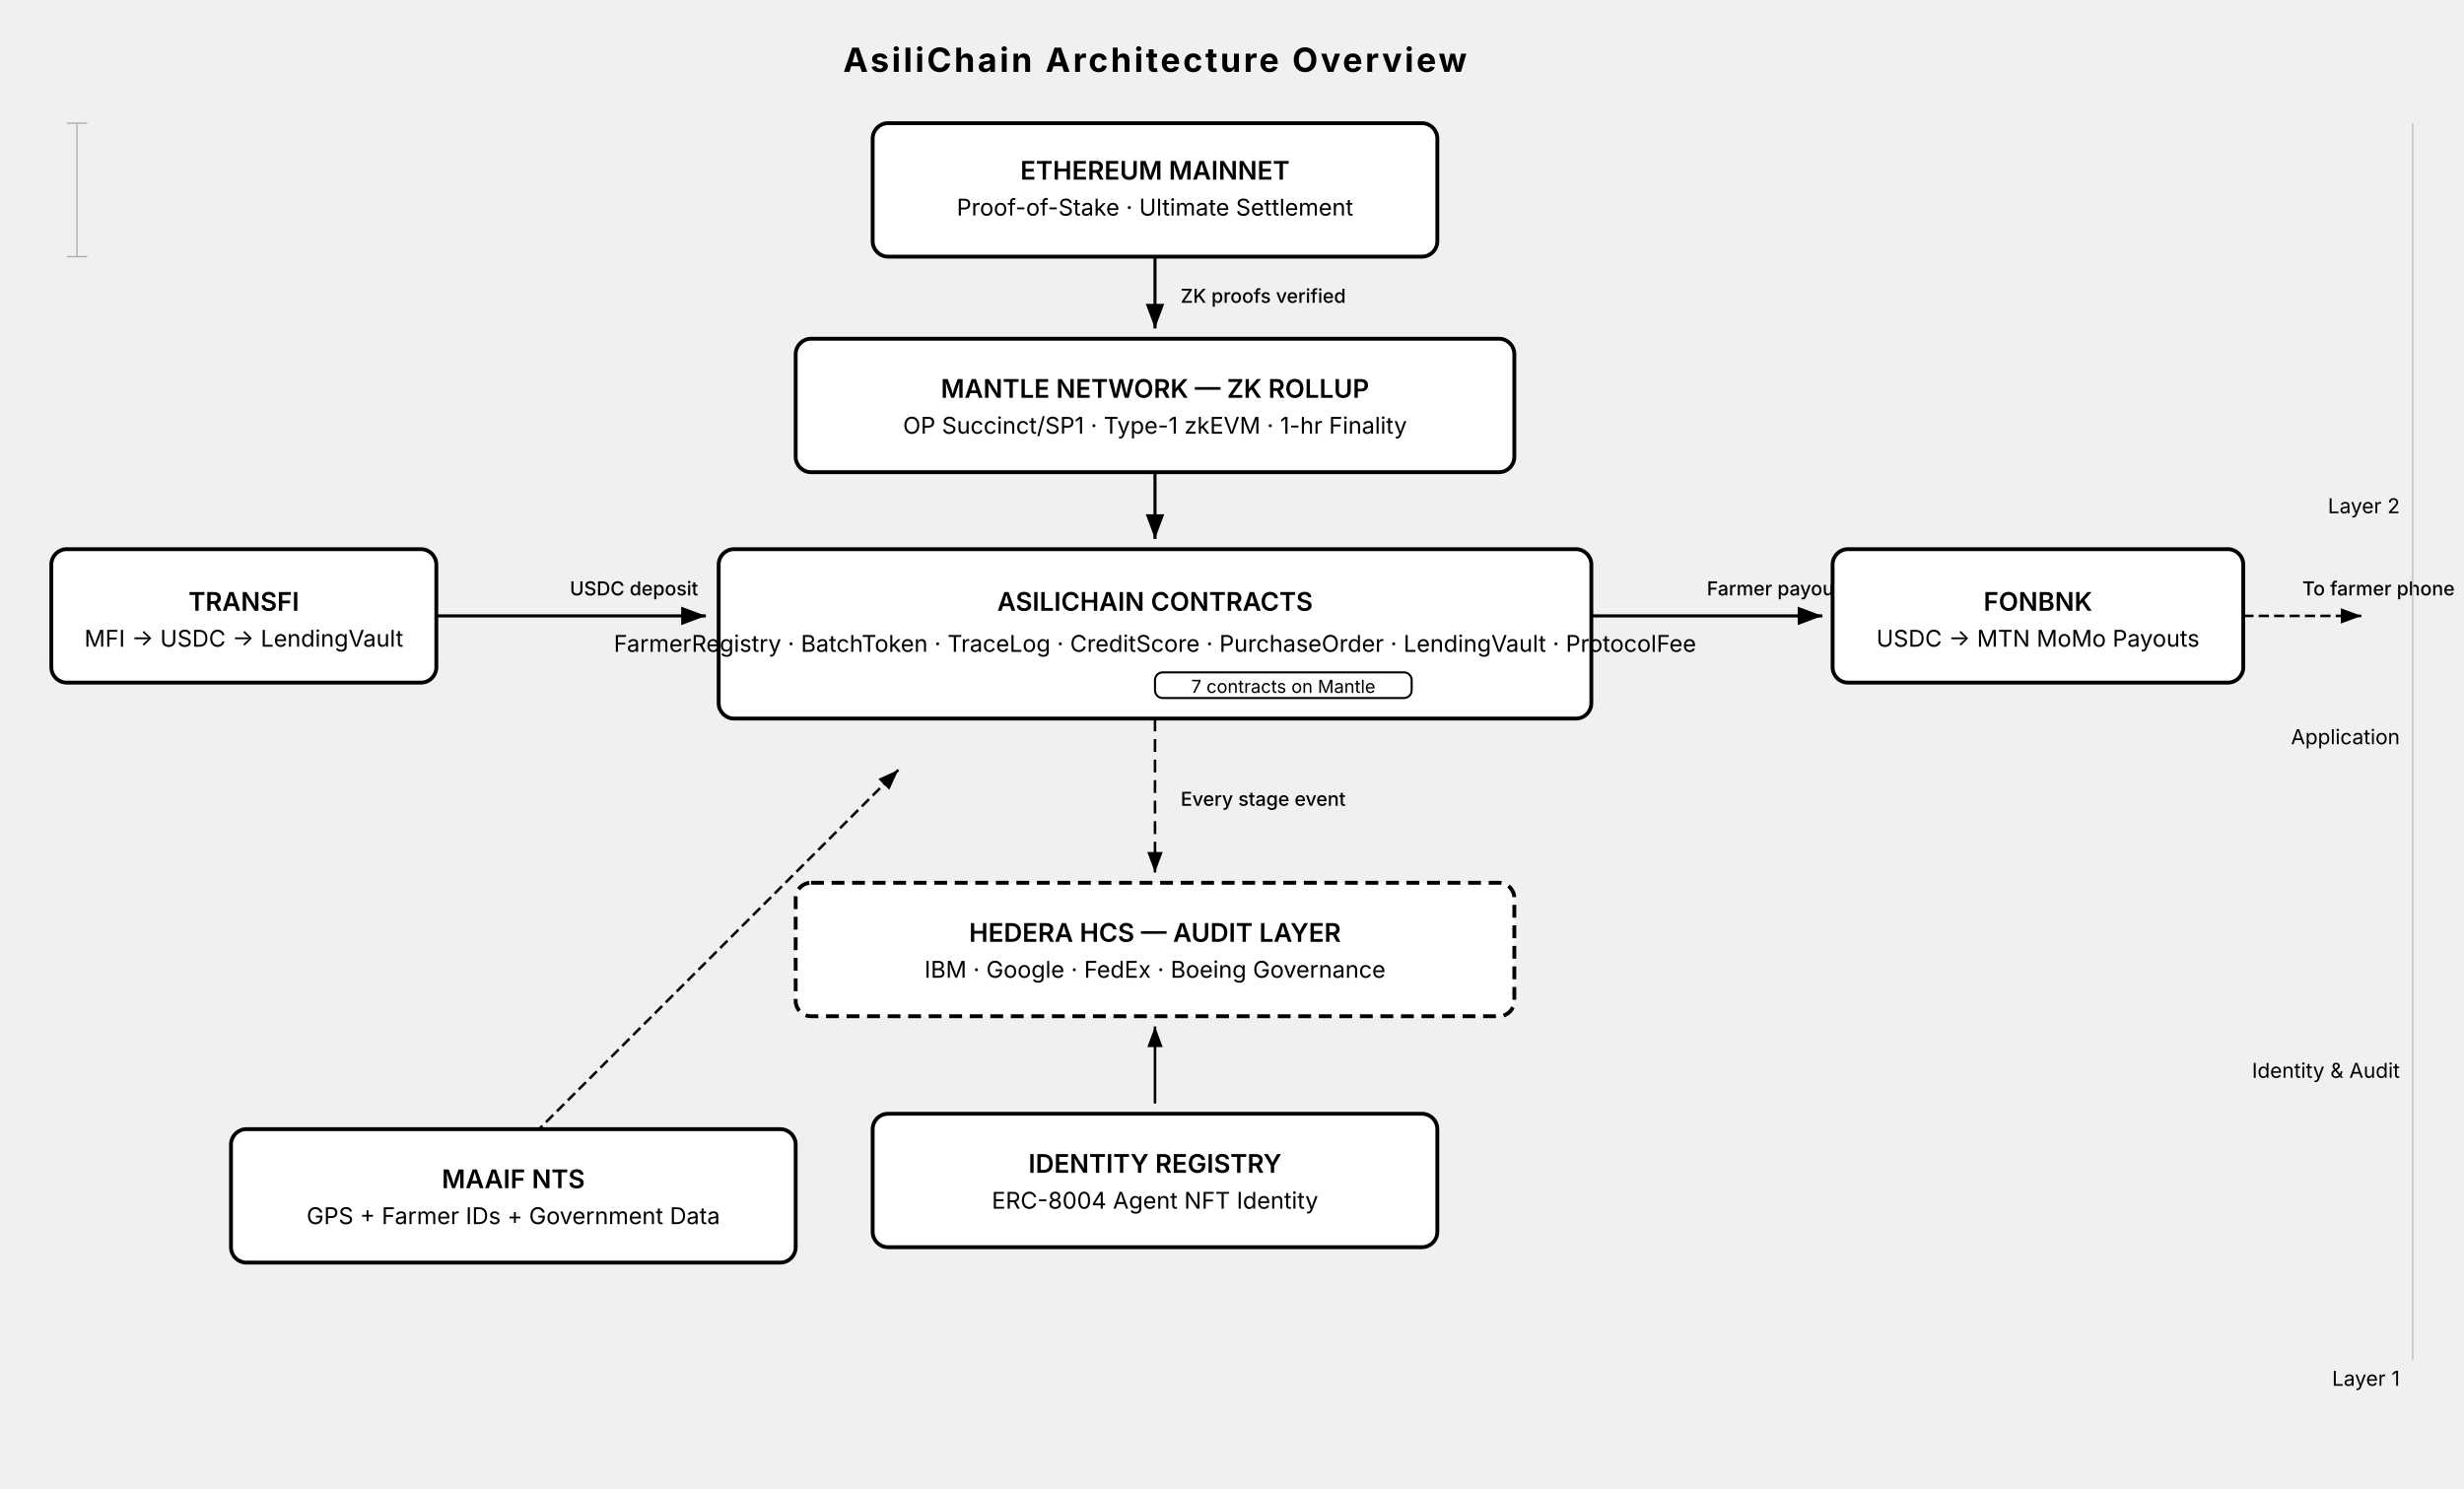
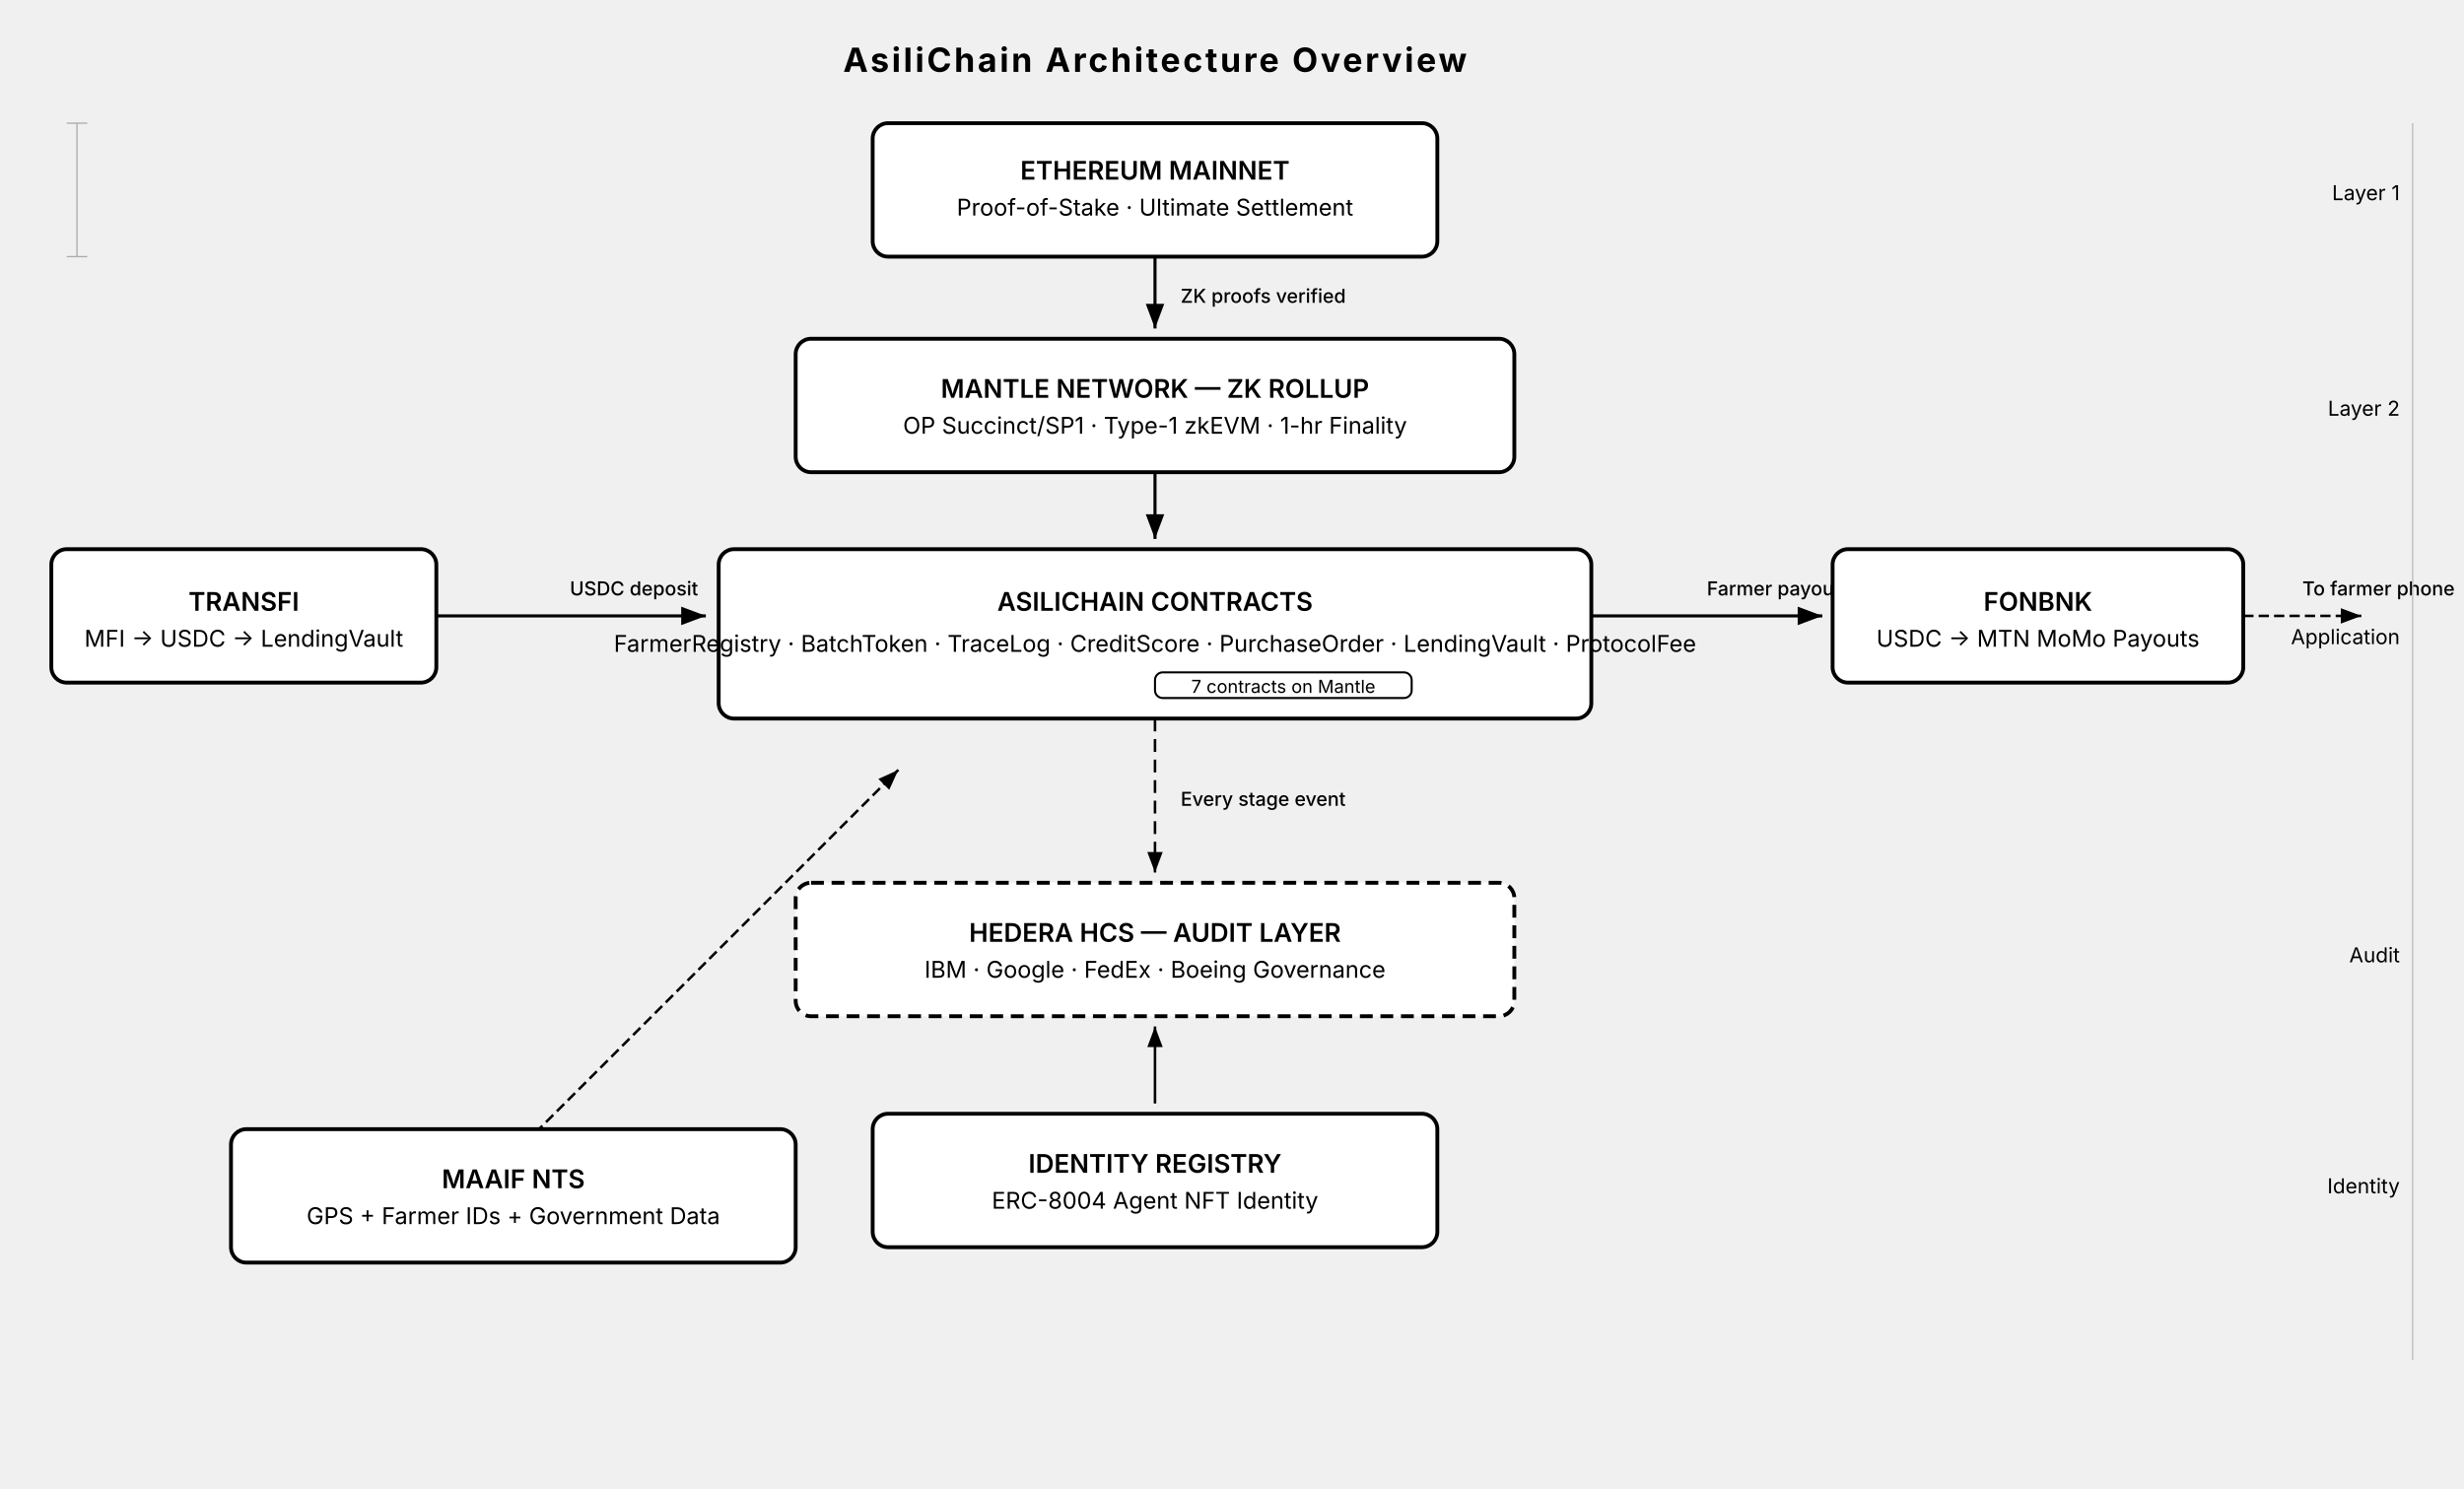
<svg xmlns="http://www.w3.org/2000/svg" viewBox="0 0 960 580" fill="none">
  <style>
    text { font-family: 'Inter', system-ui, sans-serif; fill: #000; }
    .title { font-size: 13px; font-weight: 700; letter-spacing: 0.08em; text-transform: uppercase; }
    .subtitle { font-size: 9px; }
    .label { font-size: 10px; font-weight: 600; }
    .small-label { font-size: 8px; }
    .edge-label { font-size: 7.5px; font-weight: 500; }
    .tag { font-size: 7px; }
  </style>
  <text x="450" y="28" text-anchor="middle" class="title" fill="#000">AsiliChain Architecture Overview</text>
  <rect x="340" y="48" width="220" height="52" rx="6" stroke="#000" stroke-width="1.5" fill="#fff" />
  <text x="450" y="70" text-anchor="middle" class="label" fill="#000">ETHEREUM MAINNET</text>
  <text x="450" y="84" text-anchor="middle" class="subtitle" fill="#555">Proof-of-Stake · Ultimate Settlement</text>
  <defs>
    <marker id="arrow" markerWidth="8" markerHeight="6" refX="8" refY="3" orient="auto">
      <path d="M0,0 L8,3 L0,6 Z" fill="#000" />
    </marker>
  </defs>
  <line x1="450" y1="100" x2="450" y2="128" stroke="#000" stroke-width="1.2" marker-end="url(#arrow)" />
  <text x="460" y="118" class="edge-label" fill="#444">ZK proofs verified</text>
  <rect x="310" y="132" width="280" height="52" rx="6" stroke="#000" stroke-width="1.5" fill="#fff" />
  <text x="450" y="155" text-anchor="middle" class="label" fill="#000">MANTLE NETWORK — ZK ROLLUP</text>
  <text x="450" y="169" text-anchor="middle" class="subtitle" fill="#555">OP Succinct/SP1 · Type-1 zkEVM · 1-hr Finality</text>
  <line x1="450" y1="184" x2="450" y2="210" stroke="#000" stroke-width="1.2" marker-end="url(#arrow)" />
  <rect x="280" y="214" width="340" height="66" rx="6" stroke="#000" stroke-width="1.5" fill="#fff" />
  <text x="450" y="238" text-anchor="middle" class="label" fill="#000">ASILICHAIN CONTRACTS</text>
  <text x="450" y="254" text-anchor="middle" class="subtitle" fill="#555">
    FarmerRegistry · BatchToken · TraceLog · CreditScore · PurchaseOrder · LendingVault · ProtocolFee
  </text>
  <rect x="450" y="262" width="100" height="10" rx="3" stroke="#000" stroke-width="0.8" fill="none" />
  <text x="500" y="270" text-anchor="middle" class="tag" fill="#333">7 contracts on Mantle</text>
  <line x1="620" y1="240" x2="710" y2="240" stroke="#000" stroke-width="1.2" marker-end="url(#arrow)" />
  <text x="665" y="232" class="edge-label" fill="#444">Farmer payout trigger</text>
  <rect x="714" y="214" width="160" height="52" rx="6" stroke="#000" stroke-width="1.5" fill="#fff" />
  <text x="794" y="238" text-anchor="middle" class="label" fill="#000">FONBNK</text>
  <text x="794" y="252" text-anchor="middle" class="subtitle" fill="#555">USDC → MTN MoMo Payouts</text>
  <line x1="874" y1="240" x2="920" y2="240" stroke="#000" stroke-width="1" marker-end="url(#arrow)" stroke-dasharray="4 2" />
  <text x="897" y="232" class="edge-label" fill="#444">To farmer phone</text>
  <line x1="170" y1="240" x2="275" y2="240" stroke="#000" stroke-width="1.2" marker-end="url(#arrow)" />
  <text x="222" y="232" class="edge-label" fill="#444">USDC deposit</text>
  <rect x="20" y="214" width="150" height="52" rx="6" stroke="#000" stroke-width="1.5" fill="#fff" />
  <text x="95" y="238" text-anchor="middle" class="label" fill="#000">TRANSFI</text>
  <text x="95" y="252" text-anchor="middle" class="subtitle" fill="#555">MFI → USDC → LendingVault</text>
  <line x1="450" y1="280" x2="450" y2="340" stroke="#000" stroke-width="1" marker-end="url(#arrow)" stroke-dasharray="5 3" />
  <text x="460" y="314" class="edge-label" fill="#444">Every stage event</text>
  <rect x="310" y="344" width="280" height="52" rx="6" stroke="#000" stroke-width="1.5" fill="#fff" stroke-dasharray="5 3" />
  <text x="450" y="367" text-anchor="middle" class="label" fill="#000">HEDERA HCS — AUDIT LAYER</text>
  <text x="450" y="381" text-anchor="middle" class="subtitle" fill="#555">IBM · Google · FedEx · Boeing Governance</text>
  <line x1="200" y1="450" x2="350" y2="300" stroke="#000" stroke-width="1" marker-end="url(#arrow)" stroke-dasharray="4 2" />
  <rect x="90" y="440" width="220" height="52" rx="6" stroke="#000" stroke-width="1.5" fill="#fff" />
  <text x="200" y="463" text-anchor="middle" class="label" fill="#000">MAAIF NTS</text>
  <text x="200" y="477" text-anchor="middle" class="subtitle" fill="#555">GPS + Farmer IDs + Government Data</text>
  <line x1="450" y1="430" x2="450" y2="400" stroke="#000" stroke-width="1" marker-end="url(#arrow)" />
  <rect x="340" y="434" width="220" height="52" rx="6" stroke="#000" stroke-width="1.5" fill="#fff" />
  <text x="450" y="457" text-anchor="middle" class="label" fill="#000">IDENTITY REGISTRY</text>
  <text x="450" y="471" text-anchor="middle" class="subtitle" fill="#555">ERC-8004 Agent NFT Identity</text>
  <line x1="940" y1="48" x2="940" y2="530" stroke="#bbb" stroke-width="0.5" />
-   <text x="935" y="540" text-anchor="end" class="small-label" fill="#888">Layer 1</text>
-   <text x="935" y="200" text-anchor="end" class="small-label" fill="#888">Layer 2</text>
-   <text x="935" y="290" text-anchor="end" class="small-label" fill="#888">Application</text>
-   <text x="935" y="420" text-anchor="end" class="small-label" fill="#888">Identity &amp; Audit</text>
+   <text x="935" y="78" text-anchor="end" class="small-label" fill="#888">Layer 1</text>
+   <text x="935" y="162" text-anchor="end" class="small-label" fill="#888">Layer 2</text>
+   <text x="935" y="251" text-anchor="end" class="small-label" fill="#888">Application</text>
+   <text x="935" y="375" text-anchor="end" class="small-label" fill="#888">Audit</text>
+   <text x="935" y="465" text-anchor="end" class="small-label" fill="#888">Identity</text>
  <line x1="30" y1="48" x2="30" y2="100" stroke="#aaa" stroke-width="0.5" />
  <line x1="26" y1="48" x2="34" y2="48" stroke="#aaa" stroke-width="0.5" />
  <line x1="26" y1="100" x2="34" y2="100" stroke="#aaa" stroke-width="0.5" />
</svg>
